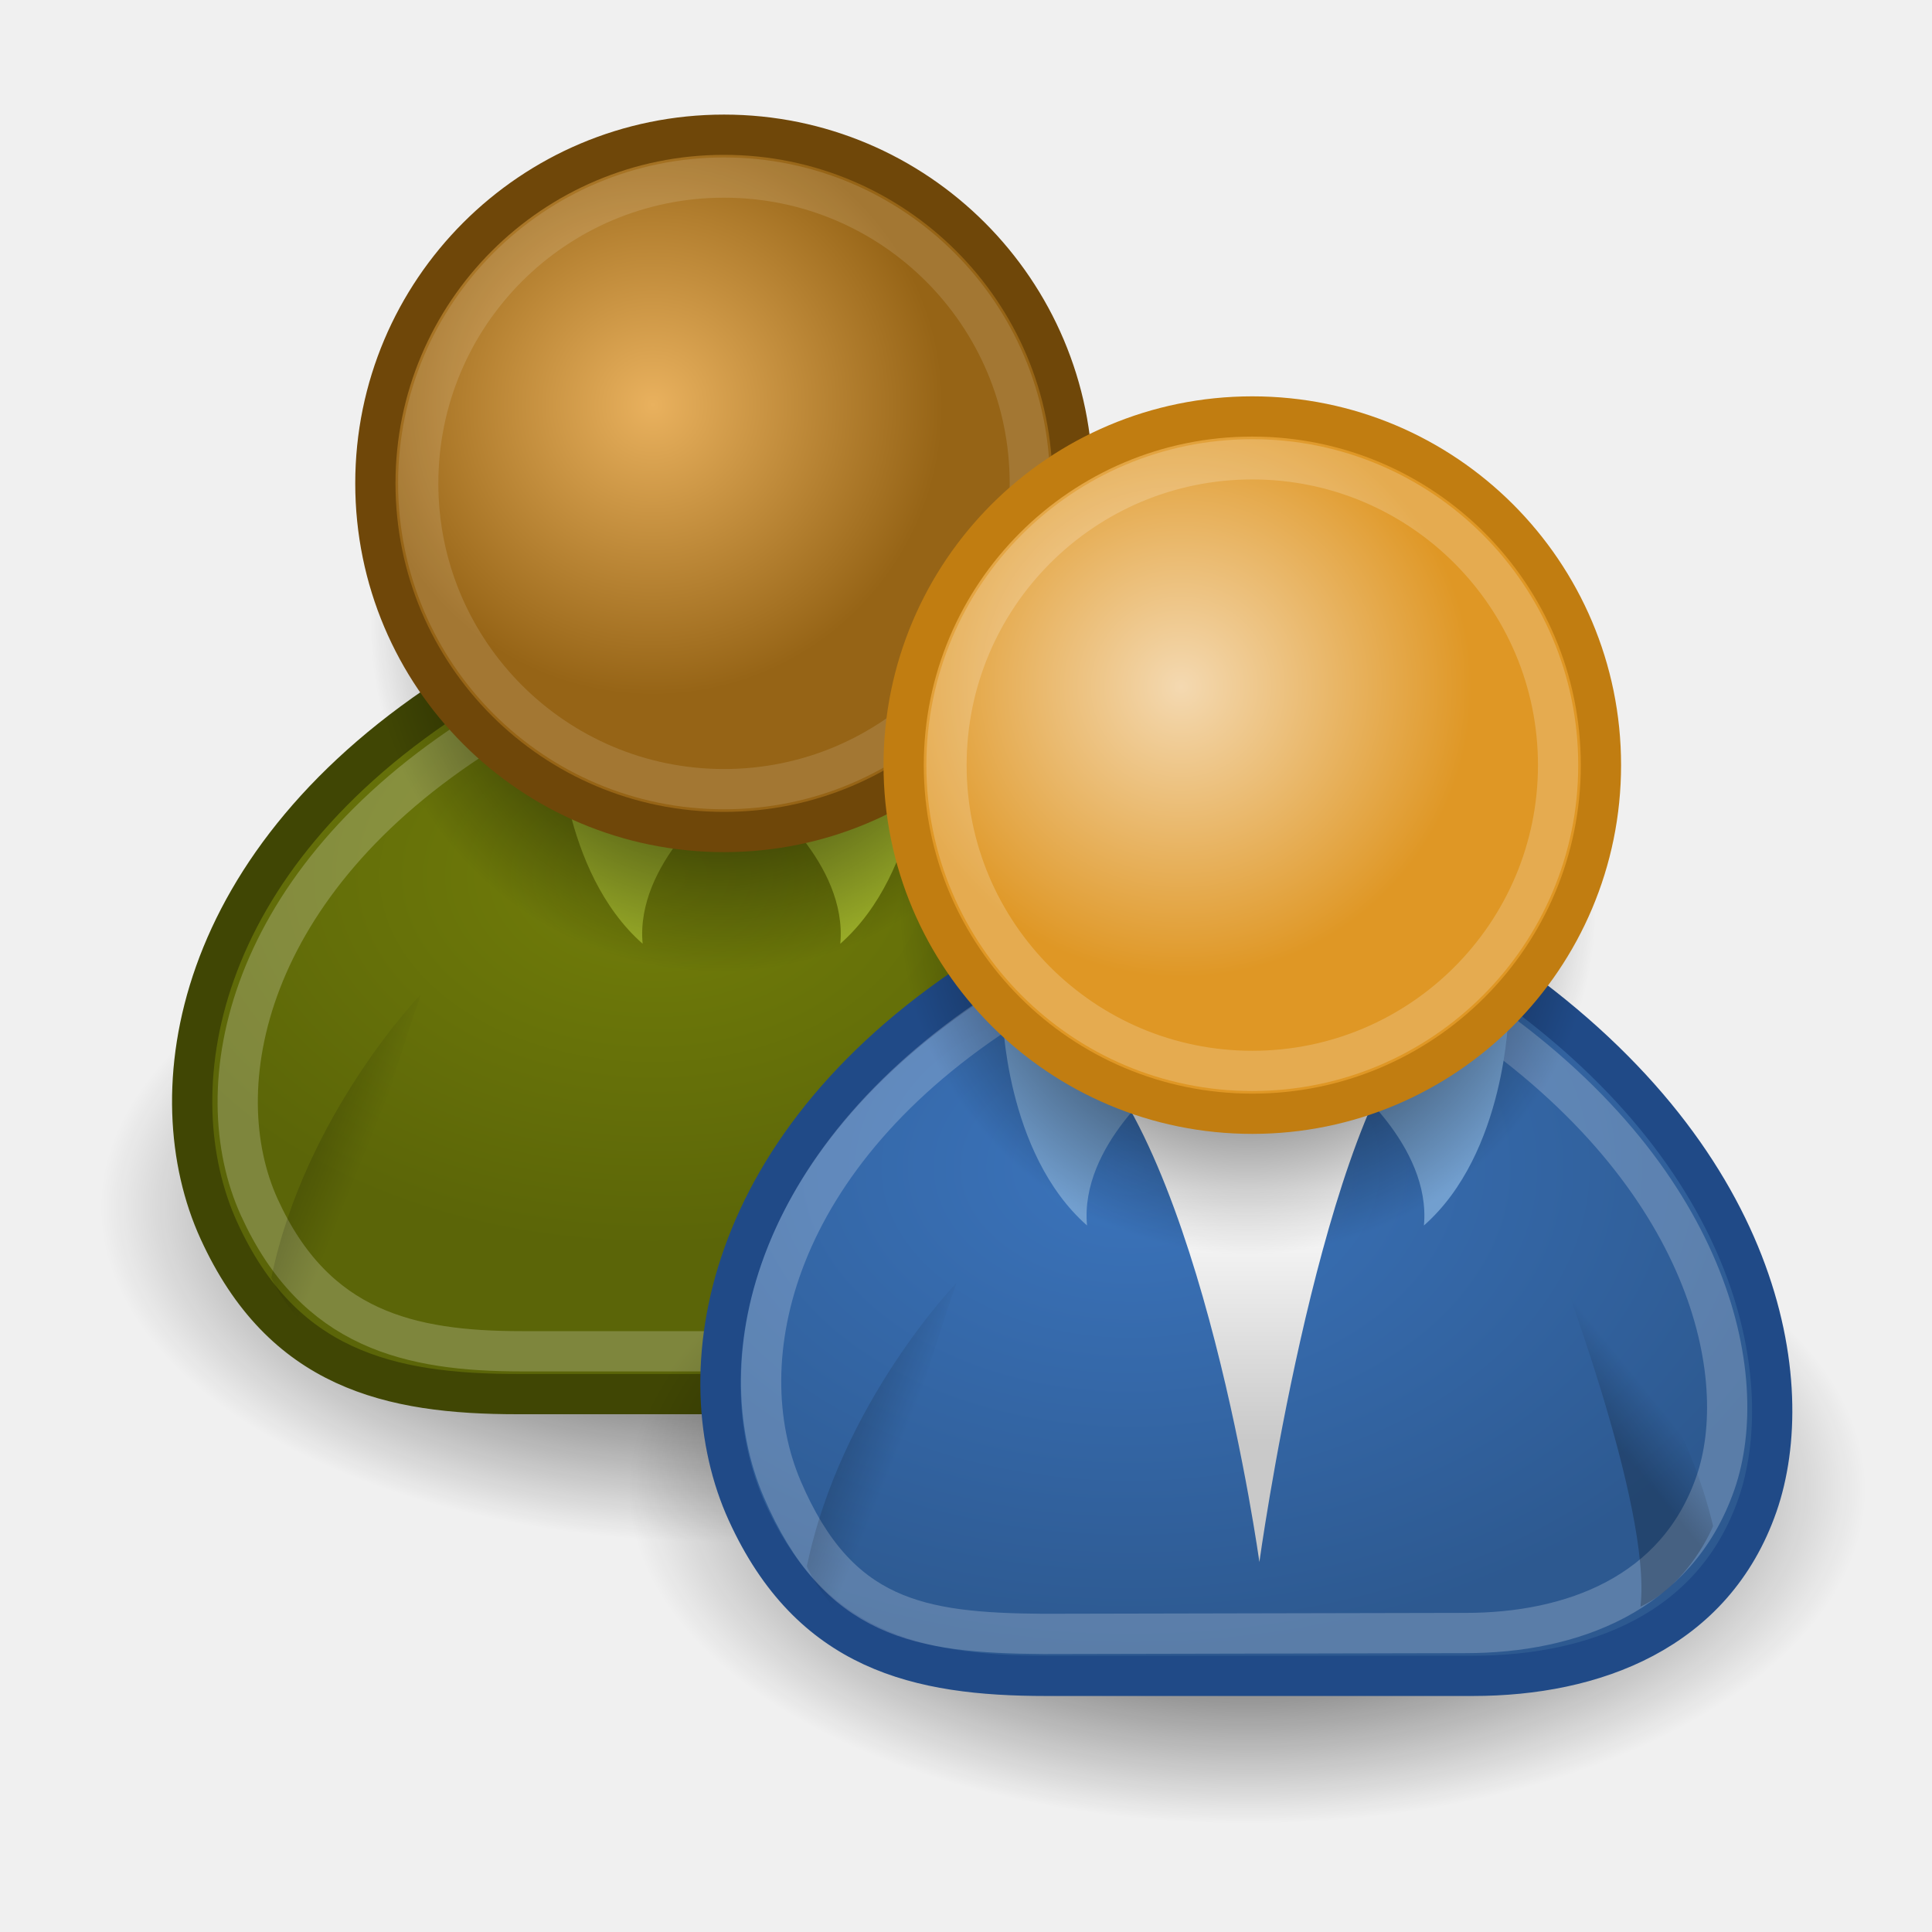
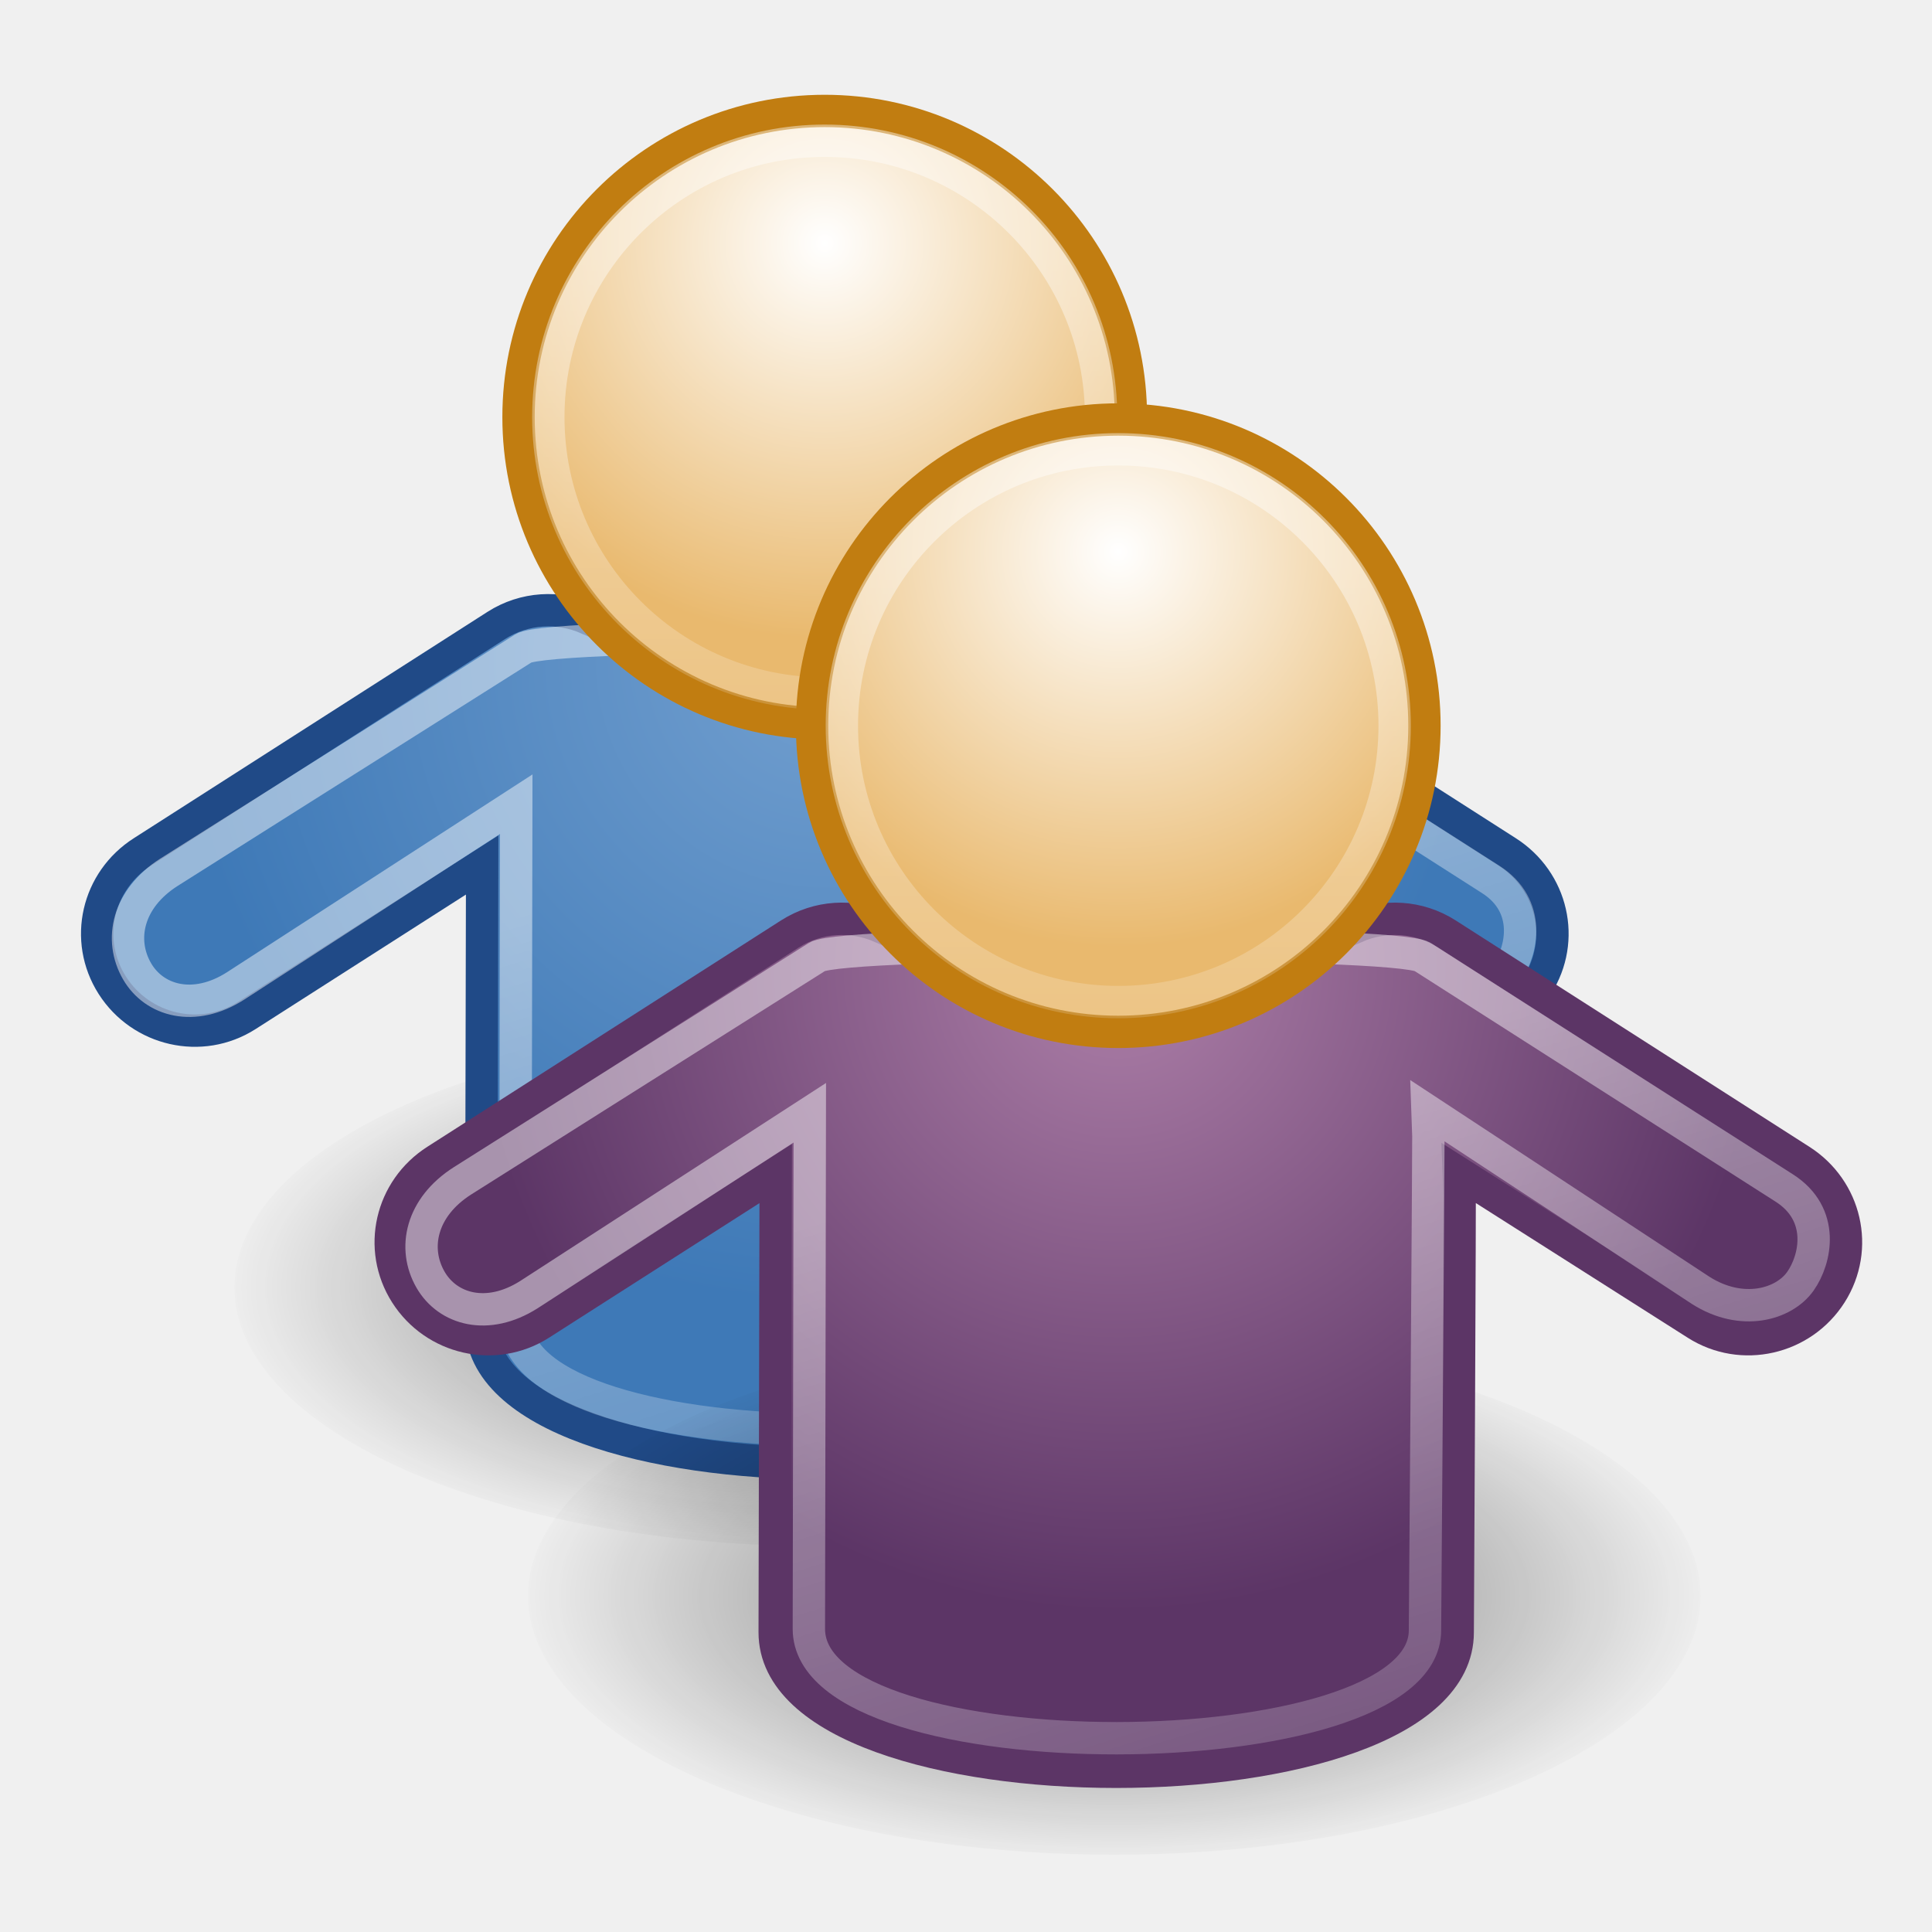
<svg xmlns="http://www.w3.org/2000/svg" xmlns:xlink="http://www.w3.org/1999/xlink" width="48px" height="48px" id="svg2108">
  <defs id="defs3">
+     <linearGradient id="linearGradient4426">
+       <stop style="stop-color:#ad7fa8;stop-opacity:1;" offset="0" id="stop4428" />
+       <stop style="stop-color:#5c3566;stop-opacity:1;" offset="1" id="stop4430" />
+     </linearGradient>
+     <linearGradient id="linearGradient3160">
+       <stop id="stop3162" offset="0" style="stop-color:#ffffff;stop-opacity:1;" />
+       <stop id="stop3164" offset="1" style="stop-color:#e9b96e;stop-opacity:1;" />
+     </linearGradient>
+     <linearGradient id="linearGradient4562">
+       <stop style="stop-color:#3465a4;stop-opacity:1;" offset="0" id="stop4564" />
+       <stop style="stop-color:#204a87;stop-opacity:1;" offset="1" id="stop4566" />
+     </linearGradient>
    <linearGradient id="linearGradient4356">
      <stop style="stop-color:#000000;stop-opacity:1;" offset="0" id="stop4358" />
      <stop style="stop-color:#000000;stop-opacity:0;" offset="1" id="stop4360" />
-     </linearGradient>
-     <linearGradient id="linearGradient4344">
-       <stop style="stop-color:#727e0a;stop-opacity:1;" offset="0" id="stop4346" />
-       <stop style="stop-color:#5b6508;stop-opacity:1;" offset="1" id="stop4348" />
-     </linearGradient>
-     <linearGradient id="linearGradient4338">
-       <stop id="stop4340" offset="0" style="stop-color:#e9b15e;stop-opacity:1;" />
-       <stop id="stop4342" offset="1" style="stop-color:#966416;stop-opacity:1;" />
-     </linearGradient>
-     <linearGradient id="linearGradient4163">
-       <stop style="stop-color:#3b74bc;stop-opacity:1;" offset="0" id="stop4165" />
-       <stop style="stop-color:#2d5990;stop-opacity:1;" offset="1" id="stop4167" />
    </linearGradient>
    <linearGradient id="linearGradient3824">
      <stop style="stop-color:#ffffff;stop-opacity:1;" offset="0" id="stop3826" />
      <stop style="stop-color:#c9c9c9;stop-opacity:1;" offset="1" id="stop3828" />
    </linearGradient>
    <linearGradient id="linearGradient3816">
      <stop style="stop-color:#000000;stop-opacity:1;" offset="0" id="stop3818" />
      <stop style="stop-color:#000000;stop-opacity:0;" offset="1" id="stop3820" />
    </linearGradient>
-     <linearGradient id="linearGradient3800">
-       <stop style="stop-color:#f4d9b1;stop-opacity:1;" offset="0" id="stop3802" />
-       <stop style="stop-color:#df9725;stop-opacity:1;" offset="1" id="stop3804" />
+     <radialGradient xlink:href="#linearGradient3816" id="radialGradient3822" cx="31.113" cy="19.009" fx="31.113" fy="19.009" r="8.662" gradientUnits="userSpaceOnUse" />
+     <linearGradient xlink:href="#linearGradient4356" id="linearGradient4362" x1="20.662" y1="35.818" x2="22.627" y2="36.218" gradientUnits="userSpaceOnUse" gradientTransform="matrix(1.3161,0.243028,-0.243028,1.3161,-9.262129,-16.07396)" />
+     <linearGradient xlink:href="#linearGradient4356" id="linearGradient4366" gradientUnits="userSpaceOnUse" x1="22.687" y1="36.39" x2="21.408" y2="35.74" gradientTransform="matrix(-1.308485,0.281154,0.281154,1.308485,57.41196,-17.2385)" />
+     <linearGradient xlink:href="#linearGradient4356" id="linearGradient1366" gradientUnits="userSpaceOnUse" gradientTransform="matrix(-1.308485,0.281154,0.281154,1.308485,39.09106,-26.21225)" x1="22.687" y1="36.39" x2="21.408" y2="35.74" />
+     <linearGradient xlink:href="#linearGradient3824" id="linearGradient1372" gradientUnits="userSpaceOnUse" gradientTransform="matrix(1.33835,0,0,1.33835,-33.47918,-20.70004)" x1="30.936" y1="29.553" x2="30.936" y2="35.803" />
+     <radialGradient xlink:href="#linearGradient4562" id="radialGradient4568" cx="24.754" cy="26.814" fx="24.754" fy="26.814" r="17.986" gradientTransform="matrix(1.354517,4.451877e-16,-3.340511e-8,1.366395,-8.947464,-9.871365)" gradientUnits="userSpaceOnUse" />
+     <radialGradient xlink:href="#linearGradient3160" id="radialGradient3816" gradientUnits="userSpaceOnUse" gradientTransform="matrix(0.558489,0,-1.377346e-8,0.563387,14.87134,4.364123)" cx="29.922" cy="17.728" fx="29.922" fy="17.728" r="17.986" />
+     <linearGradient xlink:href="#linearGradient3824" id="linearGradient2206" gradientUnits="userSpaceOnUse" gradientTransform="matrix(1.33835,0,0,1.33835,-33.47918,-20.70004)" x1="30.936" y1="29.553" x2="30.936" y2="35.803" />
+     <linearGradient xlink:href="#linearGradient4356" id="linearGradient2208" gradientUnits="userSpaceOnUse" gradientTransform="matrix(-1.308485,0.281154,0.281154,1.308485,39.09106,-26.21225)" x1="22.687" y1="36.39" x2="21.408" y2="35.74" />
+     <radialGradient xlink:href="#linearGradient4562" id="radialGradient2210" gradientUnits="userSpaceOnUse" gradientTransform="matrix(1.354517,0,-3.340511e-8,1.366395,-8.947464,-9.871365)" cx="24.754" cy="26.814" fx="24.754" fy="26.814" r="17.986" />
+     <linearGradient xlink:href="#linearGradient4356" id="linearGradient2212" gradientUnits="userSpaceOnUse" gradientTransform="matrix(-1.308485,0.281154,0.281154,1.308485,57.41196,-17.2385)" x1="22.687" y1="36.39" x2="21.408" y2="35.74" />
+     <linearGradient xlink:href="#linearGradient4356" id="linearGradient2214" gradientUnits="userSpaceOnUse" gradientTransform="matrix(1.3161,0.243028,-0.243028,1.3161,-9.262129,-16.07396)" x1="20.662" y1="35.818" x2="22.627" y2="36.218" />
+     <radialGradient xlink:href="#linearGradient3816" id="radialGradient2216" gradientUnits="userSpaceOnUse" cx="31.113" cy="19.009" fx="31.113" fy="19.009" r="8.662" />
+     <radialGradient xlink:href="#linearGradient3160" id="radialGradient2218" gradientUnits="userSpaceOnUse" gradientTransform="matrix(0.558489,0,-1.377346e-8,0.563387,14.87134,4.364123)" cx="29.922" cy="17.728" fx="29.922" fy="17.728" r="17.986" />
+     <linearGradient xlink:href="#linearGradient3824" id="linearGradient2242" gradientUnits="userSpaceOnUse" gradientTransform="matrix(1.33835,0,0,1.33835,-33.47918,-20.70004)" x1="30.936" y1="29.553" x2="30.936" y2="35.803" />
+     <linearGradient xlink:href="#linearGradient4356" id="linearGradient2244" gradientUnits="userSpaceOnUse" gradientTransform="matrix(-1.308485,0.281154,0.281154,1.308485,39.09106,-26.21225)" x1="22.687" y1="36.39" x2="21.408" y2="35.74" />
+     <radialGradient xlink:href="#linearGradient4562" id="radialGradient2246" gradientUnits="userSpaceOnUse" gradientTransform="matrix(1.354517,0,-3.340511e-8,1.366395,-8.947464,-9.871365)" cx="24.754" cy="26.814" fx="24.754" fy="26.814" r="17.986" />
+     <linearGradient xlink:href="#linearGradient4356" id="linearGradient2248" gradientUnits="userSpaceOnUse" gradientTransform="matrix(-1.308485,0.281154,0.281154,1.308485,57.41196,-17.2385)" x1="22.687" y1="36.39" x2="21.408" y2="35.74" />
+     <linearGradient xlink:href="#linearGradient4356" id="linearGradient2250" gradientUnits="userSpaceOnUse" gradientTransform="matrix(1.3161,0.243028,-0.243028,1.3161,-9.262129,-16.07396)" x1="20.662" y1="35.818" x2="22.627" y2="36.218" />
+     <radialGradient xlink:href="#linearGradient3816" id="radialGradient2252" gradientUnits="userSpaceOnUse" cx="31.113" cy="19.009" fx="31.113" fy="19.009" r="8.662" />
+     <radialGradient xlink:href="#linearGradient3160" id="radialGradient2254" gradientUnits="userSpaceOnUse" gradientTransform="matrix(0.558489,0,-1.377346e-8,0.563387,14.87134,4.364123)" cx="29.922" cy="17.728" fx="29.922" fy="17.728" r="17.986" />
+     <linearGradient xlink:href="#linearGradient4356" id="linearGradient2261" gradientUnits="userSpaceOnUse" gradientTransform="matrix(1.218871,0.2250739,-0.2250739,1.218871,-13.25146,-14.4695)" x1="20.662" y1="35.818" x2="22.627" y2="36.218" />
+     <linearGradient xlink:href="#linearGradient4356" id="linearGradient2264" gradientUnits="userSpaceOnUse" gradientTransform="matrix(-1.211819,0.2603833,0.2603833,1.211819,48.49698,-15.54801)" x1="22.687" y1="36.39" x2="21.408" y2="35.74" />
+     <linearGradient xlink:href="#linearGradient4356" id="linearGradient2271" gradientUnits="userSpaceOnUse" gradientTransform="matrix(-1.211819,0.2603833,0.2603833,1.211819,31.52957,-23.85881)" x1="22.687" y1="36.39" x2="21.408" y2="35.74" />
+     <linearGradient xlink:href="#linearGradient3824" id="linearGradient2274" gradientUnits="userSpaceOnUse" gradientTransform="matrix(1.239477,0,0,1.239477,-35.67944,-18.75382)" x1="30.936" y1="29.553" x2="30.936" y2="35.803" />
+     <radialGradient xlink:href="#linearGradient5105" id="radialGradient4354" gradientUnits="userSpaceOnUse" gradientTransform="matrix(1,0,0,0.282946,0,13.64644)" cx="11.25" cy="19.031" fx="11.25" fy="19.031" r="8.062" />
+     <linearGradient id="linearGradient5105">
+       <stop style="stop-color:black;stop-opacity:1;" offset="0" id="stop5107" />
+       <stop style="stop-color:black;stop-opacity:0;" offset="1" id="stop5109" />
    </linearGradient>
-     <radialGradient xlink:href="#linearGradient3800" id="radialGradient3806" cx="29.345" cy="17.064" fx="29.345" fy="17.064" r="9.162" gradientUnits="userSpaceOnUse" />
-     <radialGradient xlink:href="#linearGradient3816" id="radialGradient3822" cx="31.113" cy="19.009" fx="31.113" fy="19.009" r="8.662" gradientUnits="userSpaceOnUse" />
-     <linearGradient xlink:href="#linearGradient3824" id="linearGradient3830" x1="30.936" y1="29.553" x2="30.936" y2="35.803" gradientUnits="userSpaceOnUse" />
-     <radialGradient xlink:href="#linearGradient4163" id="radialGradient4169" cx="28.09" cy="27.203" fx="28.09" fy="27.203" r="13.565" gradientTransform="matrix(1.297564,2.881172e-16,-1.964720e-16,0.884831,-8.358505,4.940469)" gradientUnits="userSpaceOnUse" />
-     <radialGradient xlink:href="#linearGradient3800" id="radialGradient4171" gradientUnits="userSpaceOnUse" cx="29.345" cy="17.064" fx="29.345" fy="17.064" r="9.162" gradientTransform="matrix(0.787998,3.877637e-16,-3.877637e-16,0.787998,6.221198,3.617627)" />
-     <linearGradient xlink:href="#linearGradient3824" id="linearGradient4175" gradientUnits="userSpaceOnUse" x1="30.936" y1="29.553" x2="30.936" y2="35.803" gradientTransform="translate(0.707108,0)" />
-     <radialGradient xlink:href="#linearGradient3816" id="radialGradient4179" gradientUnits="userSpaceOnUse" cx="31.113" cy="19.009" fx="31.113" fy="19.009" r="8.662" />
-     <linearGradient xlink:href="#linearGradient3824" id="linearGradient4326" gradientUnits="userSpaceOnUse" gradientTransform="translate(-12.41789,-7)" x1="30.936" y1="29.553" x2="30.936" y2="35.803" />
-     <radialGradient xlink:href="#linearGradient4338" id="radialGradient4328" gradientUnits="userSpaceOnUse" gradientTransform="matrix(0.787998,3.877637e-16,-3.877637e-16,0.787998,6.221198,3.617627)" cx="29.345" cy="17.064" fx="29.345" fy="17.064" r="9.162" />
-     <radialGradient xlink:href="#linearGradient3816" id="radialGradient4330" gradientUnits="userSpaceOnUse" cx="31.113" cy="19.009" fx="31.113" fy="19.009" r="8.662" />
-     <linearGradient xlink:href="#linearGradient3824" id="linearGradient4332" gradientUnits="userSpaceOnUse" x1="30.936" y1="29.553" x2="30.936" y2="35.803" gradientTransform="translate(-13.125,-7)" />
-     <radialGradient xlink:href="#linearGradient3816" id="radialGradient4336" gradientUnits="userSpaceOnUse" cx="31.113" cy="19.009" fx="31.113" fy="19.009" r="8.662" />
-     <radialGradient xlink:href="#linearGradient4344" id="radialGradient4350" cx="16.215" cy="19.836" fx="16.215" fy="19.836" r="13.565" gradientTransform="matrix(1,0,0,0.681917,0,8.233773)" gradientUnits="userSpaceOnUse" />
-     <linearGradient xlink:href="#linearGradient4356" id="linearGradient4362" x1="20.662" y1="35.818" x2="22.627" y2="36.218" gradientUnits="userSpaceOnUse" gradientTransform="matrix(0.983375,0.181588,-0.181588,0.983375,6.231716,-2.651466)" />
-     <linearGradient xlink:href="#linearGradient4356" id="linearGradient4366" gradientUnits="userSpaceOnUse" x1="22.687" y1="36.39" x2="21.408" y2="35.74" gradientTransform="matrix(-0.977685,0.210075,0.210075,0.977685,55.1096,-3.945209)" />
-     <linearGradient xlink:href="#linearGradient4356" id="linearGradient4372" gradientUnits="userSpaceOnUse" gradientTransform="matrix(0.983375,0.181588,-0.181588,0.983375,-7.07212,-9.82492)" x1="20.662" y1="35.818" x2="22.627" y2="36.218" />
-     <linearGradient xlink:href="#linearGradient4356" id="linearGradient4374" gradientUnits="userSpaceOnUse" gradientTransform="matrix(-0.977685,0.210075,0.210075,0.977685,41.80576,-11.11866)" x1="22.687" y1="36.39" x2="21.408" y2="35.74" />
-     <linearGradient xlink:href="#linearGradient4356" id="linearGradient1366" gradientUnits="userSpaceOnUse" gradientTransform="matrix(-0.977685,0.210075,0.210075,0.977685,41.80576,-11.11866)" x1="22.687" y1="36.39" x2="21.408" y2="35.74" />
-     <linearGradient xlink:href="#linearGradient4356" id="linearGradient1369" gradientUnits="userSpaceOnUse" gradientTransform="matrix(0.983375,0.181588,-0.181588,0.983375,-7.07212,-9.82492)" x1="20.662" y1="35.818" x2="22.627" y2="36.218" />
-     <linearGradient xlink:href="#linearGradient3824" id="linearGradient1372" gradientUnits="userSpaceOnUse" gradientTransform="translate(-12.41789,-7)" x1="30.936" y1="29.553" x2="30.936" y2="35.803" />
-     <radialGradient xlink:href="#linearGradient4344" id="radialGradient1381" gradientUnits="userSpaceOnUse" gradientTransform="matrix(1,0,0,0.681917,0,8.233773)" cx="16.215" cy="19.836" fx="16.215" fy="19.836" r="13.565" />
+     <linearGradient xlink:href="#linearGradient5113" id="linearGradient3149" gradientUnits="userSpaceOnUse" gradientTransform="matrix(-1.004639,0,0,1,44.16716,-7.577352)" x1="30.377" y1="11.133" x2="11.726" y2="41.419" />
+     <linearGradient id="linearGradient5113">
+       <stop style="stop-color:white;stop-opacity:1;" offset="0" id="stop5115" />
+       <stop style="stop-color:white;stop-opacity:0;" offset="1" id="stop5117" />
+     </linearGradient>
+     <linearGradient xlink:href="#linearGradient5113" id="linearGradient5315" x1="30.377" y1="11.133" x2="11.726" y2="41.419" gradientUnits="userSpaceOnUse" gradientTransform="matrix(1.004639,0,0,1,3.832842,3.210527)" />
+     <radialGradient xlink:href="#linearGradient5105" id="radialGradient2325" gradientUnits="userSpaceOnUse" gradientTransform="matrix(1,0,0,0.282946,0,13.64644)" cx="11.25" cy="19.031" fx="11.25" fy="19.031" r="8.062" />
+     <linearGradient xlink:href="#linearGradient5113" id="linearGradient2327" gradientUnits="userSpaceOnUse" gradientTransform="matrix(-1.004639,0,0,1,44.16716,-7.577352)" x1="30.377" y1="11.133" x2="11.726" y2="41.419" />
+     <linearGradient xlink:href="#linearGradient5113" id="linearGradient2329" gradientUnits="userSpaceOnUse" gradientTransform="matrix(1.004639,0,0,1,3.832842,3.210527)" x1="30.377" y1="11.133" x2="11.726" y2="41.419" />
+     <linearGradient xlink:href="#linearGradient5113" id="linearGradient2332" gradientUnits="userSpaceOnUse" gradientTransform="matrix(0.9011423,0,0,0.8969812,50.88441,-0.4488253)" x1="30.377" y1="11.133" x2="11.726" y2="41.419" />
+     <linearGradient xlink:href="#linearGradient5113" id="linearGradient2337" gradientUnits="userSpaceOnUse" gradientTransform="matrix(-0.9011423,0,0,0.8969812,87.06353,-10.12535)" x1="30.377" y1="11.133" x2="11.726" y2="41.419" />
+     <linearGradient id="linearGradient3241">
+       <stop id="stop3243" offset="0" style="stop-color:#000000;stop-opacity:1;" />
+       <stop id="stop3245" offset="1" style="stop-color:#000000;stop-opacity:0;" />
+     </linearGradient>
+     <linearGradient id="linearGradient3277">
+       <stop id="stop3279" offset="0" style="stop-color:#729fcf;stop-opacity:1;" />
+       <stop id="stop3281" offset="1" style="stop-color:#3e79b7;stop-opacity:1;" />
+     </linearGradient>
+     <linearGradient id="linearGradient3295">
+       <stop id="stop3297" offset="0" style="stop-color:#ffffff;stop-opacity:1;" />
+       <stop id="stop3299" offset="1" style="stop-color:#ffffff;stop-opacity:0;" />
+     </linearGradient>
+     <linearGradient id="linearGradient3305">
+       <stop id="stop3307" offset="0" style="stop-color:#ffffff;stop-opacity:1;" />
+       <stop id="stop3309" offset="1" style="stop-color:#ffffff;stop-opacity:0;" />
+     </linearGradient>
+     <linearGradient gradientUnits="userSpaceOnUse" y2="60.175" x2="27.613" y1="28.355" x1="17.865" id="linearGradient2360" xlink:href="#linearGradient3305" />
+     <linearGradient gradientUnits="userSpaceOnUse" y2="36.377" x2="24" y1="1.821" x1="24" id="linearGradient2358" xlink:href="#linearGradient3295" />
+     <radialGradient r="13.818" fy="17.953" fx="24" cy="17.953" cx="24" gradientTransform="matrix(1.443561,-6.878265e-17,6.878265e-17,1.443561,-10.64544,-4.368814)" gradientUnits="userSpaceOnUse" id="radialGradient2356" xlink:href="#linearGradient3277" />
+     <radialGradient gradientTransform="matrix(1.226002,7.128954e-16,-7.128954e-16,1.226002,-5.424039,-0.46288)" gradientUnits="userSpaceOnUse" r="13.818" fy="2.048" fx="24" cy="2.048" cx="24" id="radialGradient2354" xlink:href="#linearGradient3277" />
+     <radialGradient gradientUnits="userSpaceOnUse" gradientTransform="matrix(1,0,0,0.464088,5.724588e-16,19.82873)" r="22.625" fy="37" fx="10.25" cy="37" cx="10.25" id="radialGradient2352" xlink:href="#linearGradient3241" />
+     <linearGradient id="linearGradient2340">
+       <stop id="stop2342" offset="0" style="stop-color:#729fcf;stop-opacity:1;" />
+       <stop id="stop2344" offset="1" style="stop-color:#3e79b7;stop-opacity:1;" />
+     </linearGradient>
+     <linearGradient gradientUnits="userSpaceOnUse" y2="60.175" x2="27.613" y1="28.355" x1="17.865" id="linearGradient2439" xlink:href="#linearGradient3305" />
+     <linearGradient gradientUnits="userSpaceOnUse" y2="36.377" x2="24" y1="1.821" x1="24" id="linearGradient2437" xlink:href="#linearGradient3295" />
+     <radialGradient r="13.818" fy="17.953" fx="24" cy="17.953" cx="24" gradientTransform="matrix(1.443561,-6.878265e-17,6.878265e-17,1.443561,-10.64544,-4.368814)" gradientUnits="userSpaceOnUse" id="radialGradient2435" xlink:href="#linearGradient3277" />
+     <radialGradient gradientTransform="matrix(1.226002,7.128954e-16,-7.128954e-16,1.226002,-5.424039,-0.46288)" gradientUnits="userSpaceOnUse" r="13.818" fy="2.048" fx="24" cy="2.048" cx="24" id="radialGradient2433" xlink:href="#linearGradient3277" />
+     <radialGradient gradientUnits="userSpaceOnUse" gradientTransform="matrix(1,0,0,0.464088,5.724588e-16,19.82873)" r="22.625" fy="37" fx="10.25" cy="37" cx="10.25" id="radialGradient2431" xlink:href="#linearGradient3241" />
+     <linearGradient id="linearGradient2419">
+       <stop id="stop2421" offset="0" style="stop-color:#729fcf;stop-opacity:1;" />
+       <stop id="stop2423" offset="1" style="stop-color:#3e79b7;stop-opacity:1;" />
+     </linearGradient>
+     <radialGradient xlink:href="#linearGradient3241" id="radialGradient2448" gradientUnits="userSpaceOnUse" gradientTransform="matrix(1,0,0,0.464088,0,19.82873)" cx="10.25" cy="37" fx="10.25" fy="37" r="22.625" />
+     <radialGradient xlink:href="#linearGradient3160" id="radialGradient2454" gradientUnits="userSpaceOnUse" gradientTransform="matrix(1.226002,0,0,1.226002,-5.424039,-0.46288)" cx="24" cy="2.048" fx="24" fy="2.048" r="13.818" />
+     <linearGradient xlink:href="#linearGradient3295" id="linearGradient2456" gradientUnits="userSpaceOnUse" x1="24" y1="1.821" x2="24" y2="36.377" />
+     <linearGradient xlink:href="#linearGradient3305" id="linearGradient2461" gradientUnits="userSpaceOnUse" x1="17.865" y1="28.355" x2="27.613" y2="60.175" gradientTransform="matrix(0.8035381,0,0,0.8035381,-25.63299,2.452829)" />
+     <radialGradient xlink:href="#linearGradient3277" id="radialGradient2464" gradientUnits="userSpaceOnUse" gradientTransform="matrix(1.159956,0,0,1.159956,-34.187,-1.057679)" cx="24" cy="17.953" fx="24" fy="17.953" r="13.818" />
+     <radialGradient xlink:href="#linearGradient3241" id="radialGradient3447" gradientUnits="userSpaceOnUse" gradientTransform="matrix(1,0,0,0.464088,0,19.82873)" cx="10.25" cy="37" fx="10.25" fy="37" r="22.625" />
+     <radialGradient xlink:href="#linearGradient4426" id="radialGradient3449" gradientUnits="userSpaceOnUse" gradientTransform="matrix(1.159956,0,0,1.159956,3.812996,25.94232)" cx="24" cy="17.953" fx="24" fy="17.953" r="13.818" />
+     <linearGradient xlink:href="#linearGradient3305" id="linearGradient3451" gradientUnits="userSpaceOnUse" gradientTransform="matrix(0.8035381,0,0,0.8035381,12.36701,29.45283)" x1="17.865" y1="28.355" x2="27.613" y2="60.175" />
+     <radialGradient xlink:href="#linearGradient3160" id="radialGradient3453" gradientUnits="userSpaceOnUse" gradientTransform="matrix(1.226002,0,0,1.226002,-5.424039,-0.46288)" cx="24" cy="2.048" fx="24" fy="2.048" r="13.818" />
+     <linearGradient xlink:href="#linearGradient3295" id="linearGradient3455" gradientUnits="userSpaceOnUse" x1="24" y1="1.821" x2="24" y2="36.377" />
+     <radialGradient xlink:href="#linearGradient3241" id="radialGradient6394" gradientUnits="userSpaceOnUse" gradientTransform="matrix(1,0,0,0.464088,0,19.82873)" cx="10.25" cy="37" fx="10.25" fy="37" r="22.625" />
+     <radialGradient xlink:href="#linearGradient3277" id="radialGradient6396" gradientUnits="userSpaceOnUse" gradientTransform="matrix(1.159956,0,0,1.159956,-34.187,-1.057679)" cx="24" cy="17.953" fx="24" fy="17.953" r="13.818" />
+     <linearGradient xlink:href="#linearGradient3305" id="linearGradient6398" gradientUnits="userSpaceOnUse" gradientTransform="matrix(0.8035381,0,0,0.8035381,-25.63299,2.452829)" x1="17.865" y1="28.355" x2="27.613" y2="60.175" />
+     <radialGradient xlink:href="#linearGradient3160" id="radialGradient6400" gradientUnits="userSpaceOnUse" gradientTransform="matrix(1.226002,0,0,1.226002,-5.424039,-0.46288)" cx="24" cy="2.048" fx="24" fy="2.048" r="13.818" />
+     <linearGradient xlink:href="#linearGradient3295" id="linearGradient6402" gradientUnits="userSpaceOnUse" x1="24" y1="1.821" x2="24" y2="36.377" />
+     <radialGradient xlink:href="#linearGradient3241" id="radialGradient6404" gradientUnits="userSpaceOnUse" gradientTransform="matrix(1,0,0,0.464088,0,19.82873)" cx="10.25" cy="37" fx="10.25" fy="37" r="22.625" />
+     <radialGradient xlink:href="#linearGradient4426" id="radialGradient6406" gradientUnits="userSpaceOnUse" gradientTransform="matrix(1.159956,0,0,1.159956,3.812996,25.94232)" cx="24" cy="17.953" fx="24" fy="17.953" r="13.818" />
+     <linearGradient xlink:href="#linearGradient3305" id="linearGradient6408" gradientUnits="userSpaceOnUse" gradientTransform="matrix(0.8035381,0,0,0.8035381,12.36701,29.45283)" x1="17.865" y1="28.355" x2="27.613" y2="60.175" />
+     <radialGradient xlink:href="#linearGradient3160" id="radialGradient6410" gradientUnits="userSpaceOnUse" gradientTransform="matrix(1.226002,0,0,1.226002,-5.424039,-0.46288)" cx="24" cy="2.048" fx="24" fy="2.048" r="13.818" />
+     <linearGradient xlink:href="#linearGradient3295" id="linearGradient6412" gradientUnits="userSpaceOnUse" x1="24" y1="1.821" x2="24" y2="36.377" />
  </defs>
-   <g id="layer1" style="display:inline">
-     <path transform="matrix(1.77551,0,0,0.959183,-37.37822,11.77153)" style="opacity:1;color:#000000;fill:url(#radialGradient4336);fill-opacity:1;fill-rule:evenodd;stroke:none;stroke-width:1px;stroke-linecap:round;stroke-linejoin:round;marker:none;marker-start:none;marker-mid:none;marker-end:none;stroke-miterlimit:4;stroke-dasharray:none;stroke-dashoffset:0;stroke-opacity:1;visibility:visible;display:inline;overflow:visible" id="path4177" d="M 39.775 19.009 A 8.662 8.662 0 1 1  22.451,19.009 A 8.662 8.662 0 1 1  39.775 19.009 z" />
-     <path style="opacity:1;color:#000000;fill:url(#radialGradient1381);fill-opacity:1;fill-rule:evenodd;stroke:#404604;stroke-width:1px;stroke-linecap:round;stroke-linejoin:round;marker:none;marker-start:none;marker-mid:none;marker-end:none;stroke-miterlimit:4;stroke-dasharray:none;stroke-dashoffset:0;stroke-opacity:1;visibility:visible;display:inline;overflow:visible" d="M 12.861,34.636 L 23.468,34.636 C 26.473,34.636 29.448,33.534 30.539,30.393 C 31.574,27.411 30.716,21.731 23.998,17.135 L 11.447,17.135 C 4.729,21.378 3.89,27.18 5.437,30.57 C 7.012,34.024 9.679,34.636 12.861,34.636 z " id="path2329" />
-     <path id="path3812" d="M 17.932,19.787 C 17.932,19.787 15.781,21.447 15.966,23.447 C 13.925,21.647 13.867,18.196 13.867,18.196 L 17.932,19.787 z " style="opacity:1;color:#000000;fill:#9db029;fill-opacity:1;fill-rule:evenodd;stroke:none;stroke-width:1px;stroke-linecap:round;stroke-linejoin:round;marker:none;marker-start:none;marker-mid:none;marker-end:none;stroke-miterlimit:4;stroke-dasharray:none;stroke-dashoffset:0;stroke-opacity:1;visibility:visible;display:inline;overflow:visible" />
-     <path id="path3838" d="M 12.967,33.572 L 23.283,33.572 C 25.923,33.572 28.536,32.604 29.494,29.845 C 30.404,27.225 29.4,22.237 23.499,18.199 L 11.974,18.199 C 6.074,21.926 5.086,27.023 6.445,30 C 7.829,33.034 10.172,33.572 12.967,33.572 z " style="opacity:0.215;color:#000000;fill:none;fill-opacity:1;fill-rule:evenodd;stroke:#ffffff;stroke-width:1px;stroke-linecap:round;stroke-linejoin:round;marker:none;marker-start:none;marker-mid:none;marker-end:none;stroke-miterlimit:4;stroke-dasharray:none;stroke-dashoffset:0;stroke-opacity:1;visibility:visible;display:inline;overflow:visible" />
-     <path style="opacity:1;color:#000000;fill:#9db029;fill-opacity:1;fill-rule:evenodd;stroke:none;stroke-width:1px;stroke-linecap:round;stroke-linejoin:round;marker:none;marker-start:none;marker-mid:none;marker-end:none;stroke-miterlimit:4;stroke-dasharray:none;stroke-dashoffset:0;stroke-opacity:1;visibility:visible;display:inline;overflow:visible" d="M 18.911,19.787 C 18.911,19.787 21.062,21.447 20.877,23.447 C 22.918,21.647 22.977,18.196 22.977,18.196 L 18.911,19.787 z " id="path3810" />
-     <path d="M 39.775 19.009 A 8.662 8.662 0 1 1  22.451,19.009 A 8.662 8.662 0 1 1  39.775 19.009 z" id="path3814" style="opacity:1;color:#000000;fill:url(#radialGradient4330);fill-opacity:1;fill-rule:evenodd;stroke:none;stroke-width:1px;stroke-linecap:round;stroke-linejoin:round;marker:none;marker-start:none;marker-mid:none;marker-end:none;stroke-miterlimit:4;stroke-dasharray:none;stroke-dashoffset:0;stroke-opacity:1;visibility:visible;display:inline;overflow:visible" transform="translate(-13.25,-3.5)" />
-     <path style="opacity:1;color:#000000;fill:url(#radialGradient4328);fill-opacity:1;fill-rule:evenodd;stroke:#6f4709;stroke-width:1px;stroke-linecap:round;stroke-linejoin:round;marker:none;marker-start:none;marker-mid:none;marker-end:none;stroke-miterlimit:4;stroke-dasharray:none;stroke-dashoffset:0;stroke-opacity:1;visibility:visible;display:inline;overflow:visible" id="path2327" d="M 39.775 19.009 A 8.662 8.662 0 1 1  22.451,19.009 A 8.662 8.662 0 1 1  39.775 19.009 z" transform="translate(-13.125,-7)" />
-     <path d="M 39.775 19.009 A 8.662 8.662 0 1 1  22.451,19.009 A 8.662 8.662 0 1 1  39.775 19.009 z" id="path3834" style="opacity:0.127;color:#000000;fill:none;fill-opacity:1;fill-rule:evenodd;stroke:#ffffff;stroke-width:1.14px;stroke-linecap:round;stroke-linejoin:round;marker:none;marker-start:none;marker-mid:none;marker-end:none;stroke-miterlimit:4;stroke-dasharray:none;stroke-dashoffset:0;stroke-opacity:1;visibility:visible;display:inline;overflow:visible" transform="matrix(0.877095,0,0,0.877095,-9.301073,-4.663733)" />
-     <path style="opacity:1;color:#000000;fill:url(#linearGradient1372);fill-opacity:1;fill-rule:evenodd;stroke:none;stroke-width:1px;stroke-linecap:round;stroke-linejoin:round;marker:none;marker-start:none;marker-mid:none;marker-end:none;stroke-miterlimit:4;stroke-dasharray:none;stroke-dashoffset:0;stroke-opacity:1;visibility:visible;display:inline;overflow:visible" d="M 22.584,27.035 L 26.827,27.035 L 24.352,24.737 L 23.821,25.444 L 23.291,24.913 L 22.584,27.035 z " id="path4173" />
-     <path style="opacity:0.228;color:#000000;fill:url(#linearGradient1369);fill-opacity:1;fill-rule:evenodd;stroke:none;stroke-width:1px;stroke-linecap:round;stroke-linejoin:round;marker:none;marker-start:none;marker-mid:none;marker-end:none;stroke-miterlimit:4;stroke-dasharray:none;stroke-dashoffset:0;stroke-opacity:1;visibility:visible;display:inline;overflow:visible" d="M 8.548,33.602 C 7.3,33.057 6.742,31.743 6.742,31.743 C 7.583,27.674 10.462,24.697 10.462,24.697 C 10.462,24.697 8.183,31.109 8.548,33.602 z " id="path4368" />
-     <path id="path4370" d="M 27.454,32.743 C 28.685,32.162 29.258,30.741 29.258,30.741 C 28.299,26.698 25.282,23.898 25.282,23.898 C 25.282,23.898 27.746,30.241 27.454,32.743 z " style="opacity:0.228;color:#000000;fill:url(#linearGradient1366);fill-opacity:1;fill-rule:evenodd;stroke:none;stroke-width:1px;stroke-linecap:round;stroke-linejoin:round;marker:none;marker-start:none;marker-mid:none;marker-end:none;stroke-miterlimit:4;stroke-dasharray:none;stroke-dashoffset:0;stroke-opacity:1;visibility:visible;display:inline;overflow:visible" />
-   </g>
+   <g id="layer1" style="display:inline" />
  <g id="layer2" style="display:inline">
-     <path transform="matrix(1.77551,0,0,0.959183,-24.25322,18.77153)" style="opacity:1;color:#000000;fill:url(#radialGradient4179);fill-opacity:1;fill-rule:evenodd;stroke:none;stroke-width:1px;stroke-linecap:round;stroke-linejoin:round;marker:none;marker-start:none;marker-mid:none;marker-end:none;stroke-miterlimit:4;stroke-dasharray:none;stroke-dashoffset:0;stroke-opacity:1;visibility:visible;display:inline;overflow:visible" id="path4306" d="M 39.775 19.009 A 8.662 8.662 0 1 1  22.451,19.009 A 8.662 8.662 0 1 1  39.775 19.009 z" />
-     <path style="opacity:1;color:#000000;fill:url(#radialGradient4169);fill-opacity:1;fill-rule:evenodd;stroke:#204a87;stroke-width:1px;stroke-linecap:round;stroke-linejoin:round;marker:none;marker-start:none;marker-mid:none;marker-end:none;stroke-miterlimit:4;stroke-dasharray:none;stroke-dashoffset:0;stroke-opacity:1;visibility:visible;display:inline;overflow:visible" d="M 25.986,41.636 L 36.593,41.636 C 39.598,41.636 42.573,40.534 43.664,37.393 C 44.699,34.411 43.841,28.731 37.123,24.135 L 24.572,24.135 C 17.854,28.378 17.015,34.18 18.562,37.57 C 20.137,41.024 22.804,41.636 25.986,41.636 z " id="path4308" />
-     <path style="opacity:1;color:#000000;fill:url(#linearGradient3830);fill-opacity:1;fill-rule:evenodd;stroke:none;stroke-width:1px;stroke-linecap:round;stroke-linejoin:round;marker:none;marker-start:none;marker-mid:none;marker-end:none;stroke-miterlimit:4;stroke-dasharray:none;stroke-dashoffset:0;stroke-opacity:1;visibility:visible;display:inline;overflow:visible" d="M 26.693,25.726 C 29.875,28.555 31.289,38.808 31.289,38.808 C 31.289,38.808 32.704,28.555 35.179,25.549 L 26.693,25.726 z " id="path4310" />
-     <path id="path4312" d="M 28.973,26.787 C 28.973,26.787 26.821,28.447 27.007,30.447 C 24.966,28.647 24.907,25.196 24.907,25.196 L 28.973,26.787 z " style="opacity:1;color:#000000;fill:#729fcf;fill-opacity:1;fill-rule:evenodd;stroke:none;stroke-width:1px;stroke-linecap:round;stroke-linejoin:round;marker:none;marker-start:none;marker-mid:none;marker-end:none;stroke-miterlimit:4;stroke-dasharray:none;stroke-dashoffset:0;stroke-opacity:1;visibility:visible;display:inline;overflow:visible" />
-     <path id="path4314" d="M 25.915,40.594 L 36.408,40.572 C 39.048,40.572 41.661,39.604 42.619,36.845 C 43.529,34.225 42.525,29.237 36.624,25.199 L 25.099,24.956 C 19.199,28.683 18.057,33.779 19.437,37 C 20.818,40.221 22.833,40.572 25.915,40.594 z " style="opacity:0.215;color:#000000;fill:none;fill-opacity:1;fill-rule:evenodd;stroke:#ffffff;stroke-width:1px;stroke-linecap:round;stroke-linejoin:round;marker:none;marker-start:none;marker-mid:none;marker-end:none;stroke-miterlimit:4;stroke-dasharray:none;stroke-dashoffset:0;stroke-opacity:1;visibility:visible;display:inline;overflow:visible" />
-     <path style="opacity:1;color:#000000;fill:#729fcf;fill-opacity:1;fill-rule:evenodd;stroke:none;stroke-width:1px;stroke-linecap:round;stroke-linejoin:round;marker:none;marker-start:none;marker-mid:none;marker-end:none;stroke-miterlimit:4;stroke-dasharray:none;stroke-dashoffset:0;stroke-opacity:1;visibility:visible;display:inline;overflow:visible" d="M 33.411,26.787 C 33.411,26.787 35.562,28.447 35.377,30.447 C 37.418,28.647 37.477,25.196 37.477,25.196 L 33.411,26.787 z " id="path4316" />
-     <path d="M 39.775 19.009 A 8.662 8.662 0 1 1  22.451,19.009 A 8.662 8.662 0 1 1  39.775 19.009 z" id="path4318" style="opacity:1;color:#000000;fill:url(#radialGradient3822);fill-opacity:1;fill-rule:evenodd;stroke:none;stroke-width:1px;stroke-linecap:round;stroke-linejoin:round;marker:none;marker-start:none;marker-mid:none;marker-end:none;stroke-miterlimit:4;stroke-dasharray:none;stroke-dashoffset:0;stroke-opacity:1;visibility:visible;display:inline;overflow:visible" transform="translate(-0.125,3.5)" />
-     <path style="opacity:1;color:#000000;fill:url(#radialGradient4171);fill-opacity:1;fill-rule:evenodd;stroke:#c17d11;stroke-width:1px;stroke-linecap:round;stroke-linejoin:round;marker:none;marker-start:none;marker-mid:none;marker-end:none;stroke-miterlimit:4;stroke-dasharray:none;stroke-dashoffset:0;stroke-opacity:1;visibility:visible;display:inline;overflow:visible" id="path4320" d="M 39.775 19.009 A 8.662 8.662 0 1 1  22.451,19.009 A 8.662 8.662 0 1 1  39.775 19.009 z" />
-     <path d="M 39.775 19.009 A 8.662 8.662 0 1 1  22.451,19.009 A 8.662 8.662 0 1 1  39.775 19.009 z" id="path4322" style="opacity:0.196;color:#000000;fill:none;fill-opacity:1;fill-rule:evenodd;stroke:#ffffff;stroke-width:1.14px;stroke-linecap:round;stroke-linejoin:round;marker:none;marker-start:none;marker-mid:none;marker-end:none;stroke-miterlimit:4;stroke-dasharray:none;stroke-dashoffset:0;stroke-opacity:1;visibility:visible;display:inline;overflow:visible" transform="matrix(0.877095,0,0,0.877095,3.823927,2.336267)" />
-     <path style="opacity:0.228;color:#000000;fill:url(#linearGradient4362);fill-opacity:1;fill-rule:evenodd;stroke:none;stroke-width:1px;stroke-linecap:round;stroke-linejoin:round;marker:none;marker-start:none;marker-mid:none;marker-end:none;stroke-miterlimit:4;stroke-dasharray:none;stroke-dashoffset:0;stroke-opacity:1;visibility:visible;display:inline;overflow:visible" d="M 21.852,40.775 C 20.604,40.23 20.046,38.917 20.046,38.917 C 20.887,34.848 23.766,31.871 23.766,31.871 C 23.766,31.871 21.486,38.282 21.852,40.775 z " id="path4354" />
-     <path id="path4364" d="M 40.757,39.917 C 41.989,39.336 42.562,37.915 42.562,37.915 C 41.603,33.872 38.586,31.072 38.586,31.072 C 38.586,31.072 41.05,37.414 40.757,39.917 z " style="opacity:0.228;color:#000000;fill:url(#linearGradient4366);fill-opacity:1;fill-rule:evenodd;stroke:none;stroke-width:1px;stroke-linecap:round;stroke-linejoin:round;marker:none;marker-start:none;marker-mid:none;marker-end:none;stroke-miterlimit:4;stroke-dasharray:none;stroke-dashoffset:0;stroke-opacity:1;visibility:visible;display:inline;overflow:visible" />
+     <g id="g6380" transform="translate(26.84016,-3.411885)">
+       <path transform="matrix(0.6582656,0,0,0.6428305,-13.19574,11.61316)" d="M 32.375 37 A 22.125 10 0 1 1  -11.875,37 A 22.125 10 0 1 1  32.375 37 z" id="path3239" style="opacity:0.527;color:#000000;fill:url(#radialGradient6394);fill-opacity:1;fill-rule:evenodd;stroke:none;stroke-width:1;stroke-linecap:butt;stroke-linejoin:miter;marker:none;marker-start:none;marker-mid:none;marker-end:none;stroke-miterlimit:4;stroke-dasharray:none;stroke-dashoffset:0;stroke-opacity:1;visibility:visible;display:inline;overflow:visible" />
+       <path id="rect3232" d="M -9.085,17.318 C -10.251,17.398 -11.347,17.932 -12.249,18.775 C -12.958,18.466 -13.805,18.502 -14.509,18.95 L -23.298,24.575 C -24.424,25.293 -24.768,26.763 -24.051,27.89 C -23.334,29.016 -21.838,29.36 -20.711,28.643 L -14.861,24.902 L -14.886,36.302 C -14.886,40.92 2.083,40.92 2.083,36.302 C 2.083,36.302 2.145,25.148 2.129,24.902 L 8.015,28.643 C 9.142,29.36 10.638,29.016 11.355,27.89 C 12.072,26.763 11.728,25.293 10.602,24.575 L 1.813,18.95 C 1.109,18.502 0.262,18.466 -0.447,18.775 C -1.43,17.856 -2.626,17.318 -3.912,17.318 L -8.784,17.318 C -8.89,17.318 -8.981,17.311 -9.085,17.318 z " style="color:#000000;fill:url(#radialGradient6396);fill-opacity:1;fill-rule:evenodd;stroke:#204a87;stroke-width:0.804;stroke-linecap:butt;stroke-linejoin:miter;marker:none;marker-start:none;marker-mid:none;marker-end:none;stroke-miterlimit:4;stroke-dasharray:none;stroke-dashoffset:0;stroke-opacity:1;visibility:visible;display:inline;overflow:visible" />
+       <path style="opacity:0.467;color:#000000;fill:none;fill-opacity:1;fill-rule:evenodd;stroke:url(#linearGradient6398);stroke-width:0.804;stroke-linecap:butt;stroke-linejoin:miter;marker:none;marker-start:none;marker-mid:none;marker-end:none;stroke-miterlimit:4;stroke-dasharray:none;stroke-dashoffset:0;stroke-opacity:1;visibility:visible;display:inline;overflow:visible" d="M -13.835,19.52 L -22.642,25.083 C -23.671,25.738 -23.888,26.758 -23.436,27.541 C -23.009,28.281 -22.019,28.564 -20.99,27.909 L -14.014,23.392 L -14.037,36.217 C -14.037,39.866 1.27,39.795 1.27,36.252 C 1.27,36.252 1.368,23.582 1.354,23.357 L 8.117,27.803 C 9.145,28.458 10.189,28.157 10.598,27.577 C 10.979,27.036 11.223,25.915 10.194,25.26 L 1.21,19.52 C 0.567,19.111 -13.193,19.111 -13.835,19.52 z " id="path3303" />
+       <path transform="matrix(0.579588,0,0,0.579588,-20.26047,8.269312)" d="M 37.125 9.5 A 13.125 13.125 0 1 1  10.875,9.5 A 13.125 13.125 0 1 1  37.125 9.5 z" id="path2354" style="color:#000000;fill:url(#radialGradient6400);fill-opacity:1;fill-rule:evenodd;stroke:#c17d11;stroke-width:1.386;stroke-linecap:butt;stroke-linejoin:miter;marker:none;marker-start:none;marker-mid:none;marker-end:none;stroke-miterlimit:4;stroke-dasharray:none;stroke-dashoffset:0;stroke-opacity:1;visibility:visible;display:inline;overflow:visible" />
+       <path style="opacity:0.434;color:#000000;fill:none;fill-opacity:1;fill-rule:evenodd;stroke:url(#linearGradient6402);stroke-width:1.536;stroke-linecap:butt;stroke-linejoin:miter;marker:none;marker-start:none;marker-mid:none;marker-end:none;stroke-miterlimit:4;stroke-dasharray:none;stroke-dashoffset:0;stroke-opacity:1;visibility:visible;display:inline;overflow:visible" id="path3267" d="M 37.125 9.5 A 13.125 13.125 0 1 1  10.875,9.5 A 13.125 13.125 0 1 1  37.125 9.5 z" transform="matrix(0.5231909,0,0,0.5231909,-18.90694,8.805084)" />
+     </g>
+     <g id="g6387" transform="translate(-3.866803,-22.7459)">
+       <path style="opacity:0.527;color:#000000;fill:url(#radialGradient6404);fill-opacity:1;fill-rule:evenodd;stroke:none;stroke-width:1;stroke-linecap:butt;stroke-linejoin:miter;marker:none;marker-start:none;marker-mid:none;marker-end:none;stroke-miterlimit:4;stroke-dasharray:none;stroke-dashoffset:0;stroke-opacity:1;visibility:visible;display:inline;overflow:visible" id="path3437" d="M 32.375 37 A 22.125 10 0 1 1  -11.875,37 A 22.125 10 0 1 1  32.375 37 z" transform="matrix(0.6582656,0,0,0.6428305,24.80426,38.61316)" />
+       <path style="color:#000000;fill:url(#radialGradient6406);fill-opacity:1;fill-rule:evenodd;stroke:#5c3566;stroke-width:0.804;stroke-linecap:butt;stroke-linejoin:miter;marker:none;marker-start:none;marker-mid:none;marker-end:none;stroke-miterlimit:4;stroke-dasharray:none;stroke-dashoffset:0;stroke-opacity:1;visibility:visible;display:inline;overflow:visible" d="M 28.915,44.318 C 27.749,44.398 26.653,44.932 25.751,45.775 C 25.042,45.466 24.195,45.502 23.491,45.95 L 14.702,51.575 C 13.576,52.293 13.232,53.763 13.949,54.89 C 14.666,56.016 16.162,56.36 17.289,55.643 L 23.139,51.902 L 23.114,63.302 C 23.114,67.92 40.083,67.92 40.083,63.302 C 40.083,63.302 40.145,52.148 40.129,51.902 L 46.015,55.643 C 47.142,56.36 48.638,56.016 49.355,54.89 C 50.072,53.763 49.728,52.293 48.602,51.575 L 39.813,45.95 C 39.109,45.502 38.262,45.466 37.553,45.775 C 36.57,44.856 35.374,44.318 34.088,44.318 L 29.216,44.318 C 29.11,44.318 29.019,44.311 28.915,44.318 z " id="path3439" />
+       <path id="path3441" d="M 24.165,46.52 L 15.358,52.083 C 14.329,52.738 14.112,53.758 14.564,54.541 C 14.991,55.281 15.981,55.564 17.01,54.909 L 23.986,50.392 L 23.963,63.217 C 23.963,66.866 39.27,66.795 39.27,63.252 C 39.27,63.252 39.368,50.582 39.354,50.357 L 46.117,54.803 C 47.145,55.458 48.189,55.157 48.598,54.577 C 48.979,54.036 49.223,52.915 48.194,52.26 L 39.21,46.52 C 38.567,46.111 24.807,46.111 24.165,46.52 z " style="opacity:0.467;color:#000000;fill:none;fill-opacity:1;fill-rule:evenodd;stroke:url(#linearGradient6408);stroke-width:0.804;stroke-linecap:butt;stroke-linejoin:miter;marker:none;marker-start:none;marker-mid:none;marker-end:none;stroke-miterlimit:4;stroke-dasharray:none;stroke-dashoffset:0;stroke-opacity:1;visibility:visible;display:inline;overflow:visible" />
+       <path style="color:#000000;fill:url(#radialGradient6410);fill-opacity:1;fill-rule:evenodd;stroke:#c17d11;stroke-width:1.386;stroke-linecap:butt;stroke-linejoin:miter;marker:none;marker-start:none;marker-mid:none;marker-end:none;stroke-miterlimit:4;stroke-dasharray:none;stroke-dashoffset:0;stroke-opacity:1;visibility:visible;display:inline;overflow:visible" id="path3443" d="M 37.125 9.5 A 13.125 13.125 0 1 1  10.875,9.5 A 13.125 13.125 0 1 1  37.125 9.5 z" transform="matrix(0.579588,0,0,0.579588,17.73953,35.26931)" />
+       <path transform="matrix(0.5231909,0,0,0.5231909,19.09306,35.80508)" d="M 37.125 9.5 A 13.125 13.125 0 1 1  10.875,9.5 A 13.125 13.125 0 1 1  37.125 9.5 z" id="path3445" style="opacity:0.434;color:#000000;fill:none;fill-opacity:1;fill-rule:evenodd;stroke:url(#linearGradient6412);stroke-width:1.536;stroke-linecap:butt;stroke-linejoin:miter;marker:none;marker-start:none;marker-mid:none;marker-end:none;stroke-miterlimit:4;stroke-dasharray:none;stroke-dashoffset:0;stroke-opacity:1;visibility:visible;display:inline;overflow:visible" />
+     </g>
  </g>
</svg>
